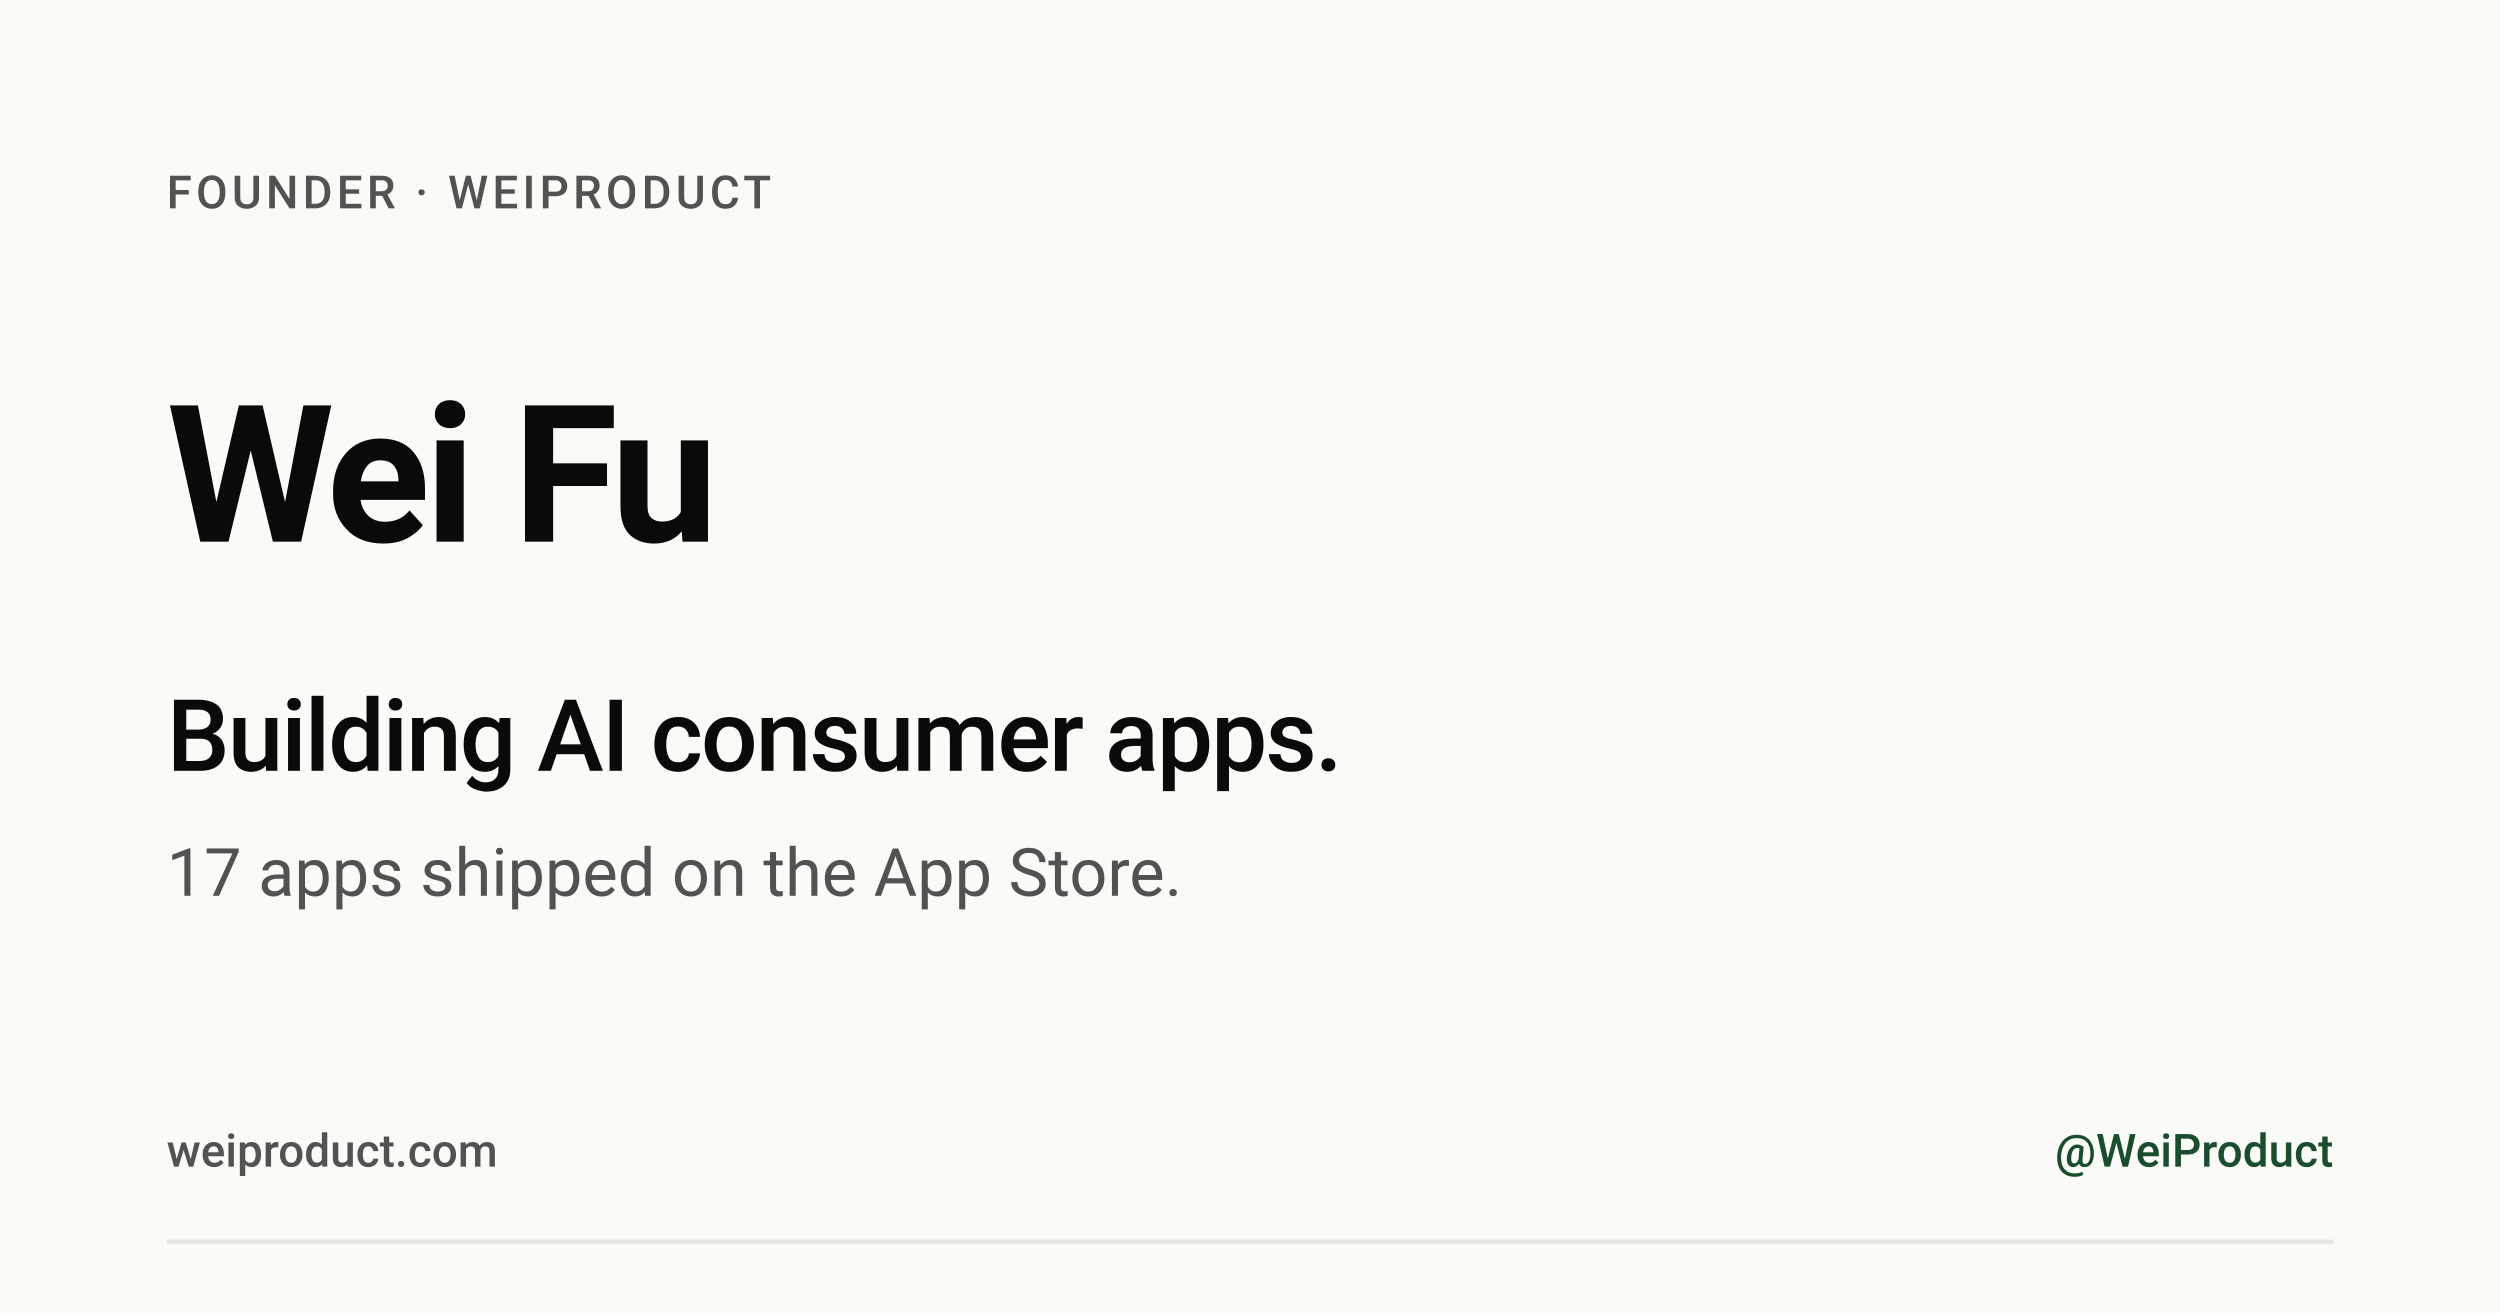
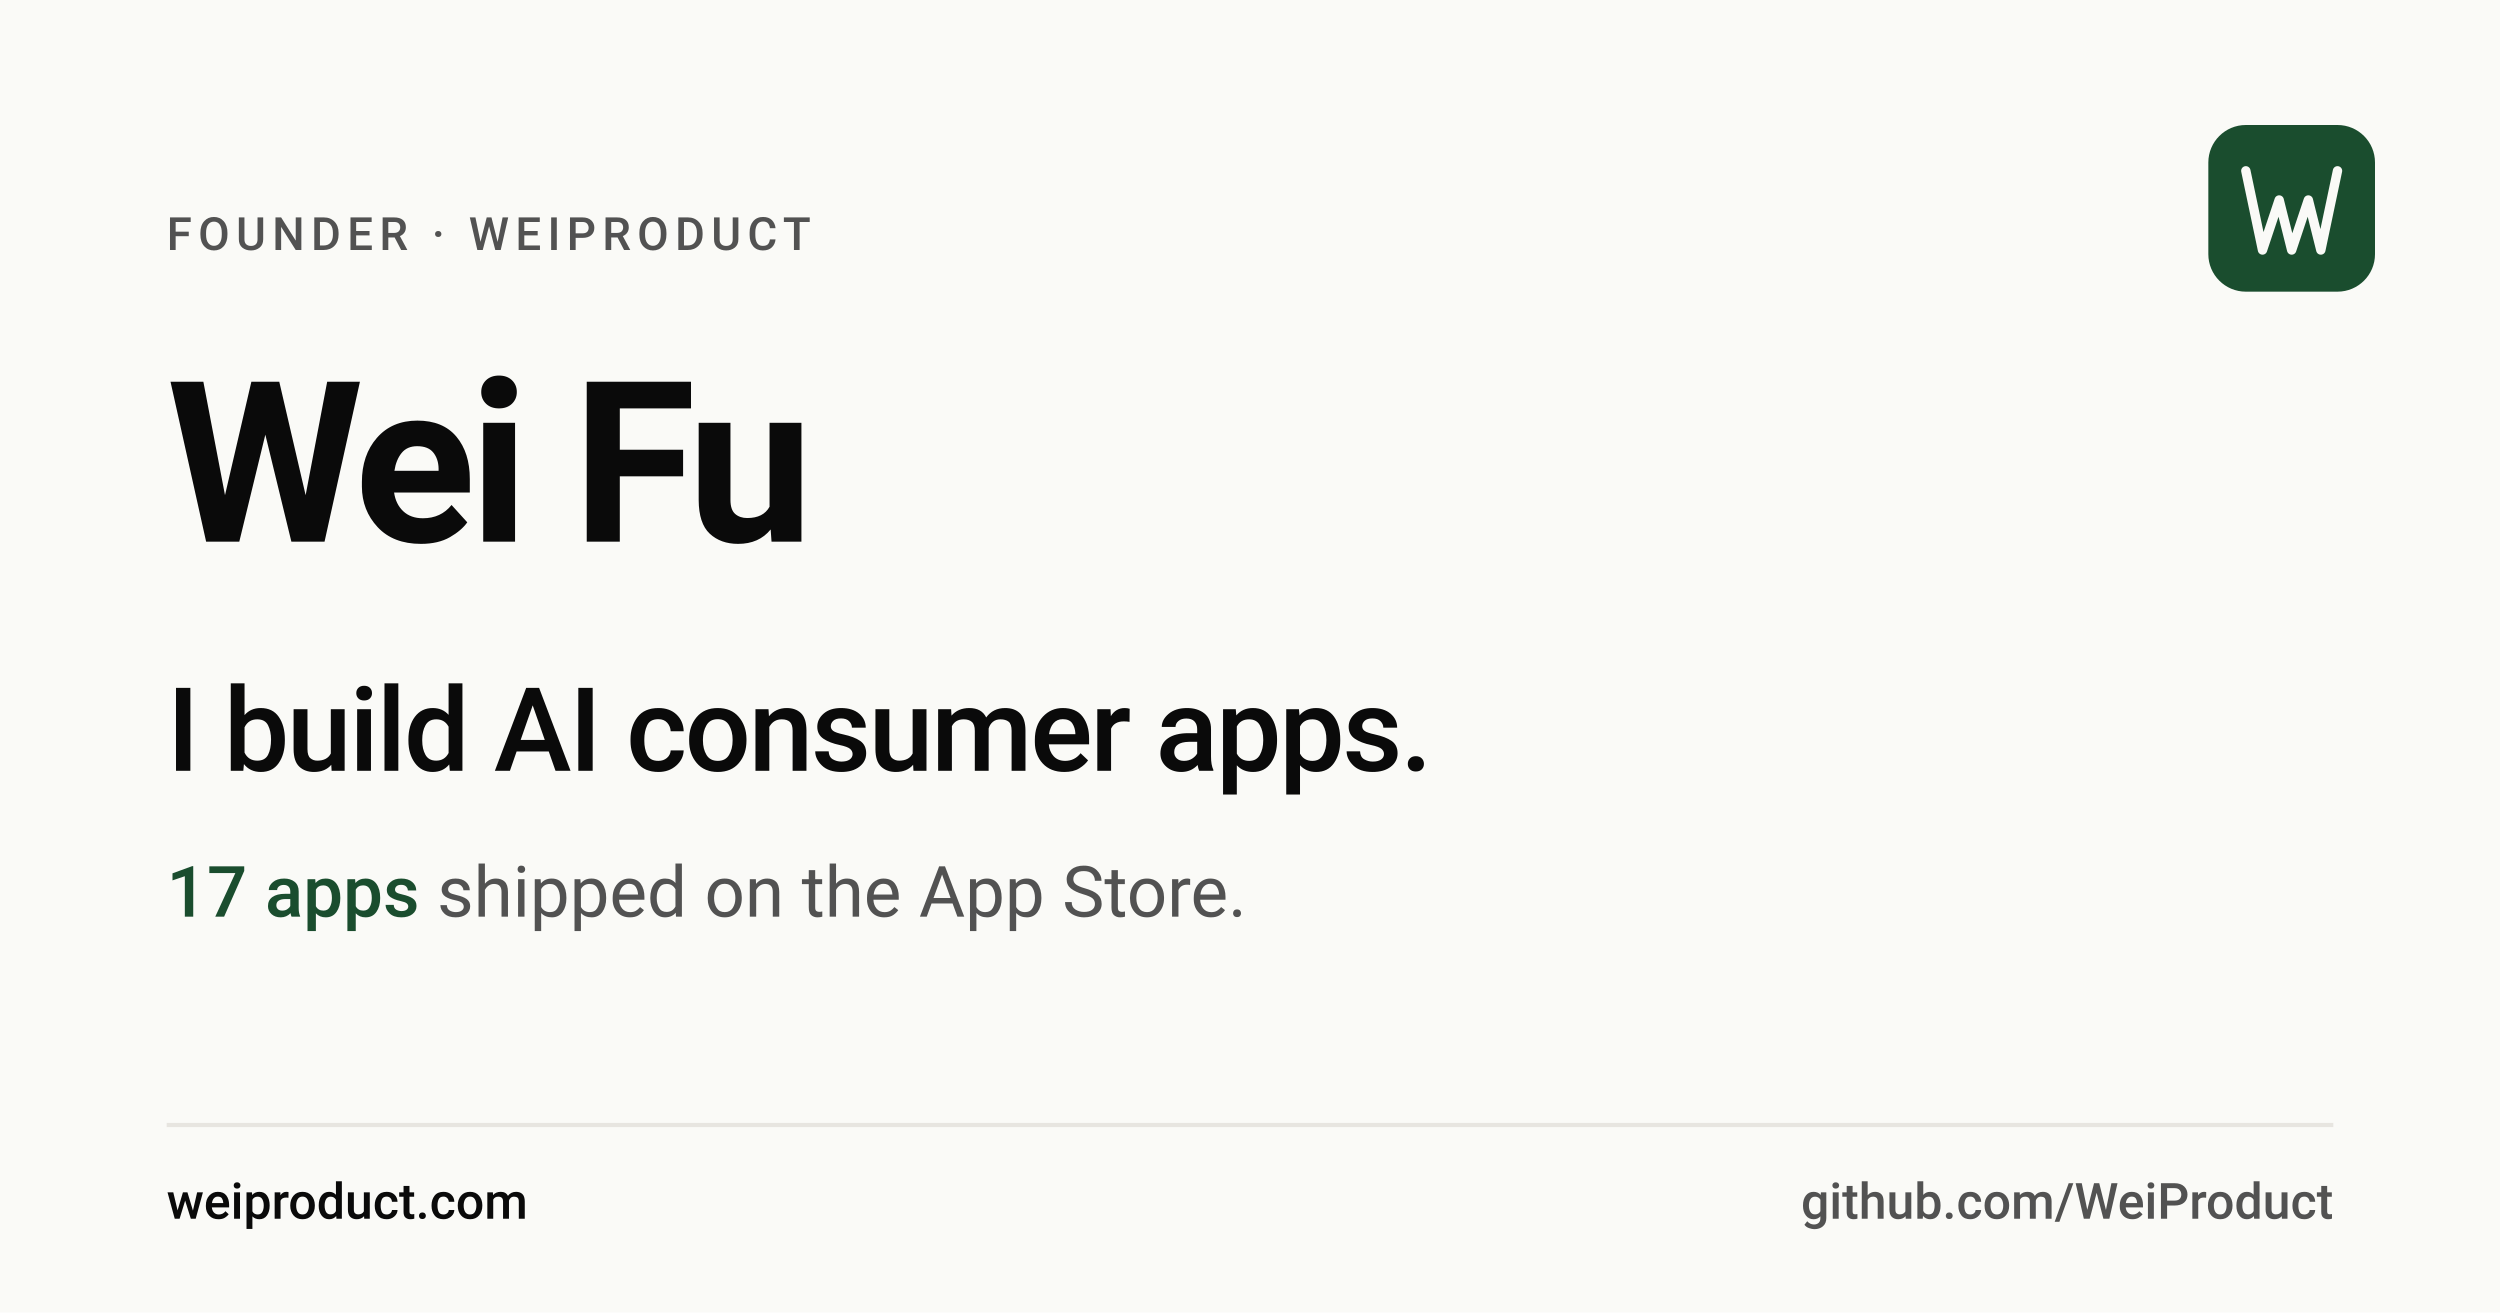
<svg xmlns="http://www.w3.org/2000/svg" viewBox="0 0 1200 630" width="1200" height="630">
  <rect width="1200" height="630" fill="#fafaf7" />
-   <g fill="#0a0a0a" font-family="-apple-system, BlinkMacSystemFont, 'Segoe UI', Roboto, sans-serif">
-     <text x="80" y="100" font-size="22" font-weight="500" fill="#525252" letter-spacing="2">FOUNDER · WEIPRODUCT</text>
-     <text x="80" y="260" font-size="92" font-weight="600" letter-spacing="-2.5">Wei Fu</text>
-     <text x="80" y="370" font-size="48" font-weight="500" letter-spacing="-1">Building AI consumer apps.</text>
-     <text x="80" y="430" font-size="32" font-weight="400" fill="#525252">17 apps shipped on the App Store.</text>
-     <text x="80" y="560" font-size="22" font-weight="500" fill="#525252">weiproduct.com</text>
-     <text x="1120" y="560" font-size="22" font-weight="500" fill="#1a4d2e" text-anchor="end">@WeiProduct</text>
+   <g transform="translate(1060,60)">
+     <rect width="80" height="80" rx="18" fill="#1a4d2e" />
+     <path d="M18 22 L26 60 L34 36 L40 60 L48 36 L54 60 L62 22" fill="none" stroke="#fafaf7" stroke-width="4.5" stroke-linecap="round" stroke-linejoin="round" />
  </g>
-   <rect x="80" y="595" width="1040" height="2" fill="#e7e5e0" />
+   <g font-family="-apple-system, BlinkMacSystemFont, 'Segoe UI', Roboto, sans-serif">
+     <text x="80" y="120" font-size="22" font-weight="500" fill="#525252" letter-spacing="3">FOUNDER · WEIPRODUCT</text>
+     <text x="80" y="260" font-size="108" font-weight="600" fill="#0a0a0a" letter-spacing="-3">Wei Fu</text>
+     <text x="80" y="370" font-size="56" font-weight="500" fill="#0a0a0a" letter-spacing="-1.2">I build AI consumer apps.</text>
+     <text x="80" y="440" font-size="34" font-weight="400" fill="#525252">
+       <tspan font-weight="500" fill="#1a4d2e">17 apps</tspan> shipped on the App Store.
+     </text>
+     <line x1="80" y1="540" x2="1120" y2="540" stroke="#e7e5e0" stroke-width="2" />
+     <text x="80" y="585" font-size="24" font-weight="500" fill="#0a0a0a">weiproduct.com</text>
+     <text x="1120" y="585" font-size="24" font-weight="500" fill="#525252" text-anchor="end">github.com/WeiProduct</text>
+   </g>
</svg>
